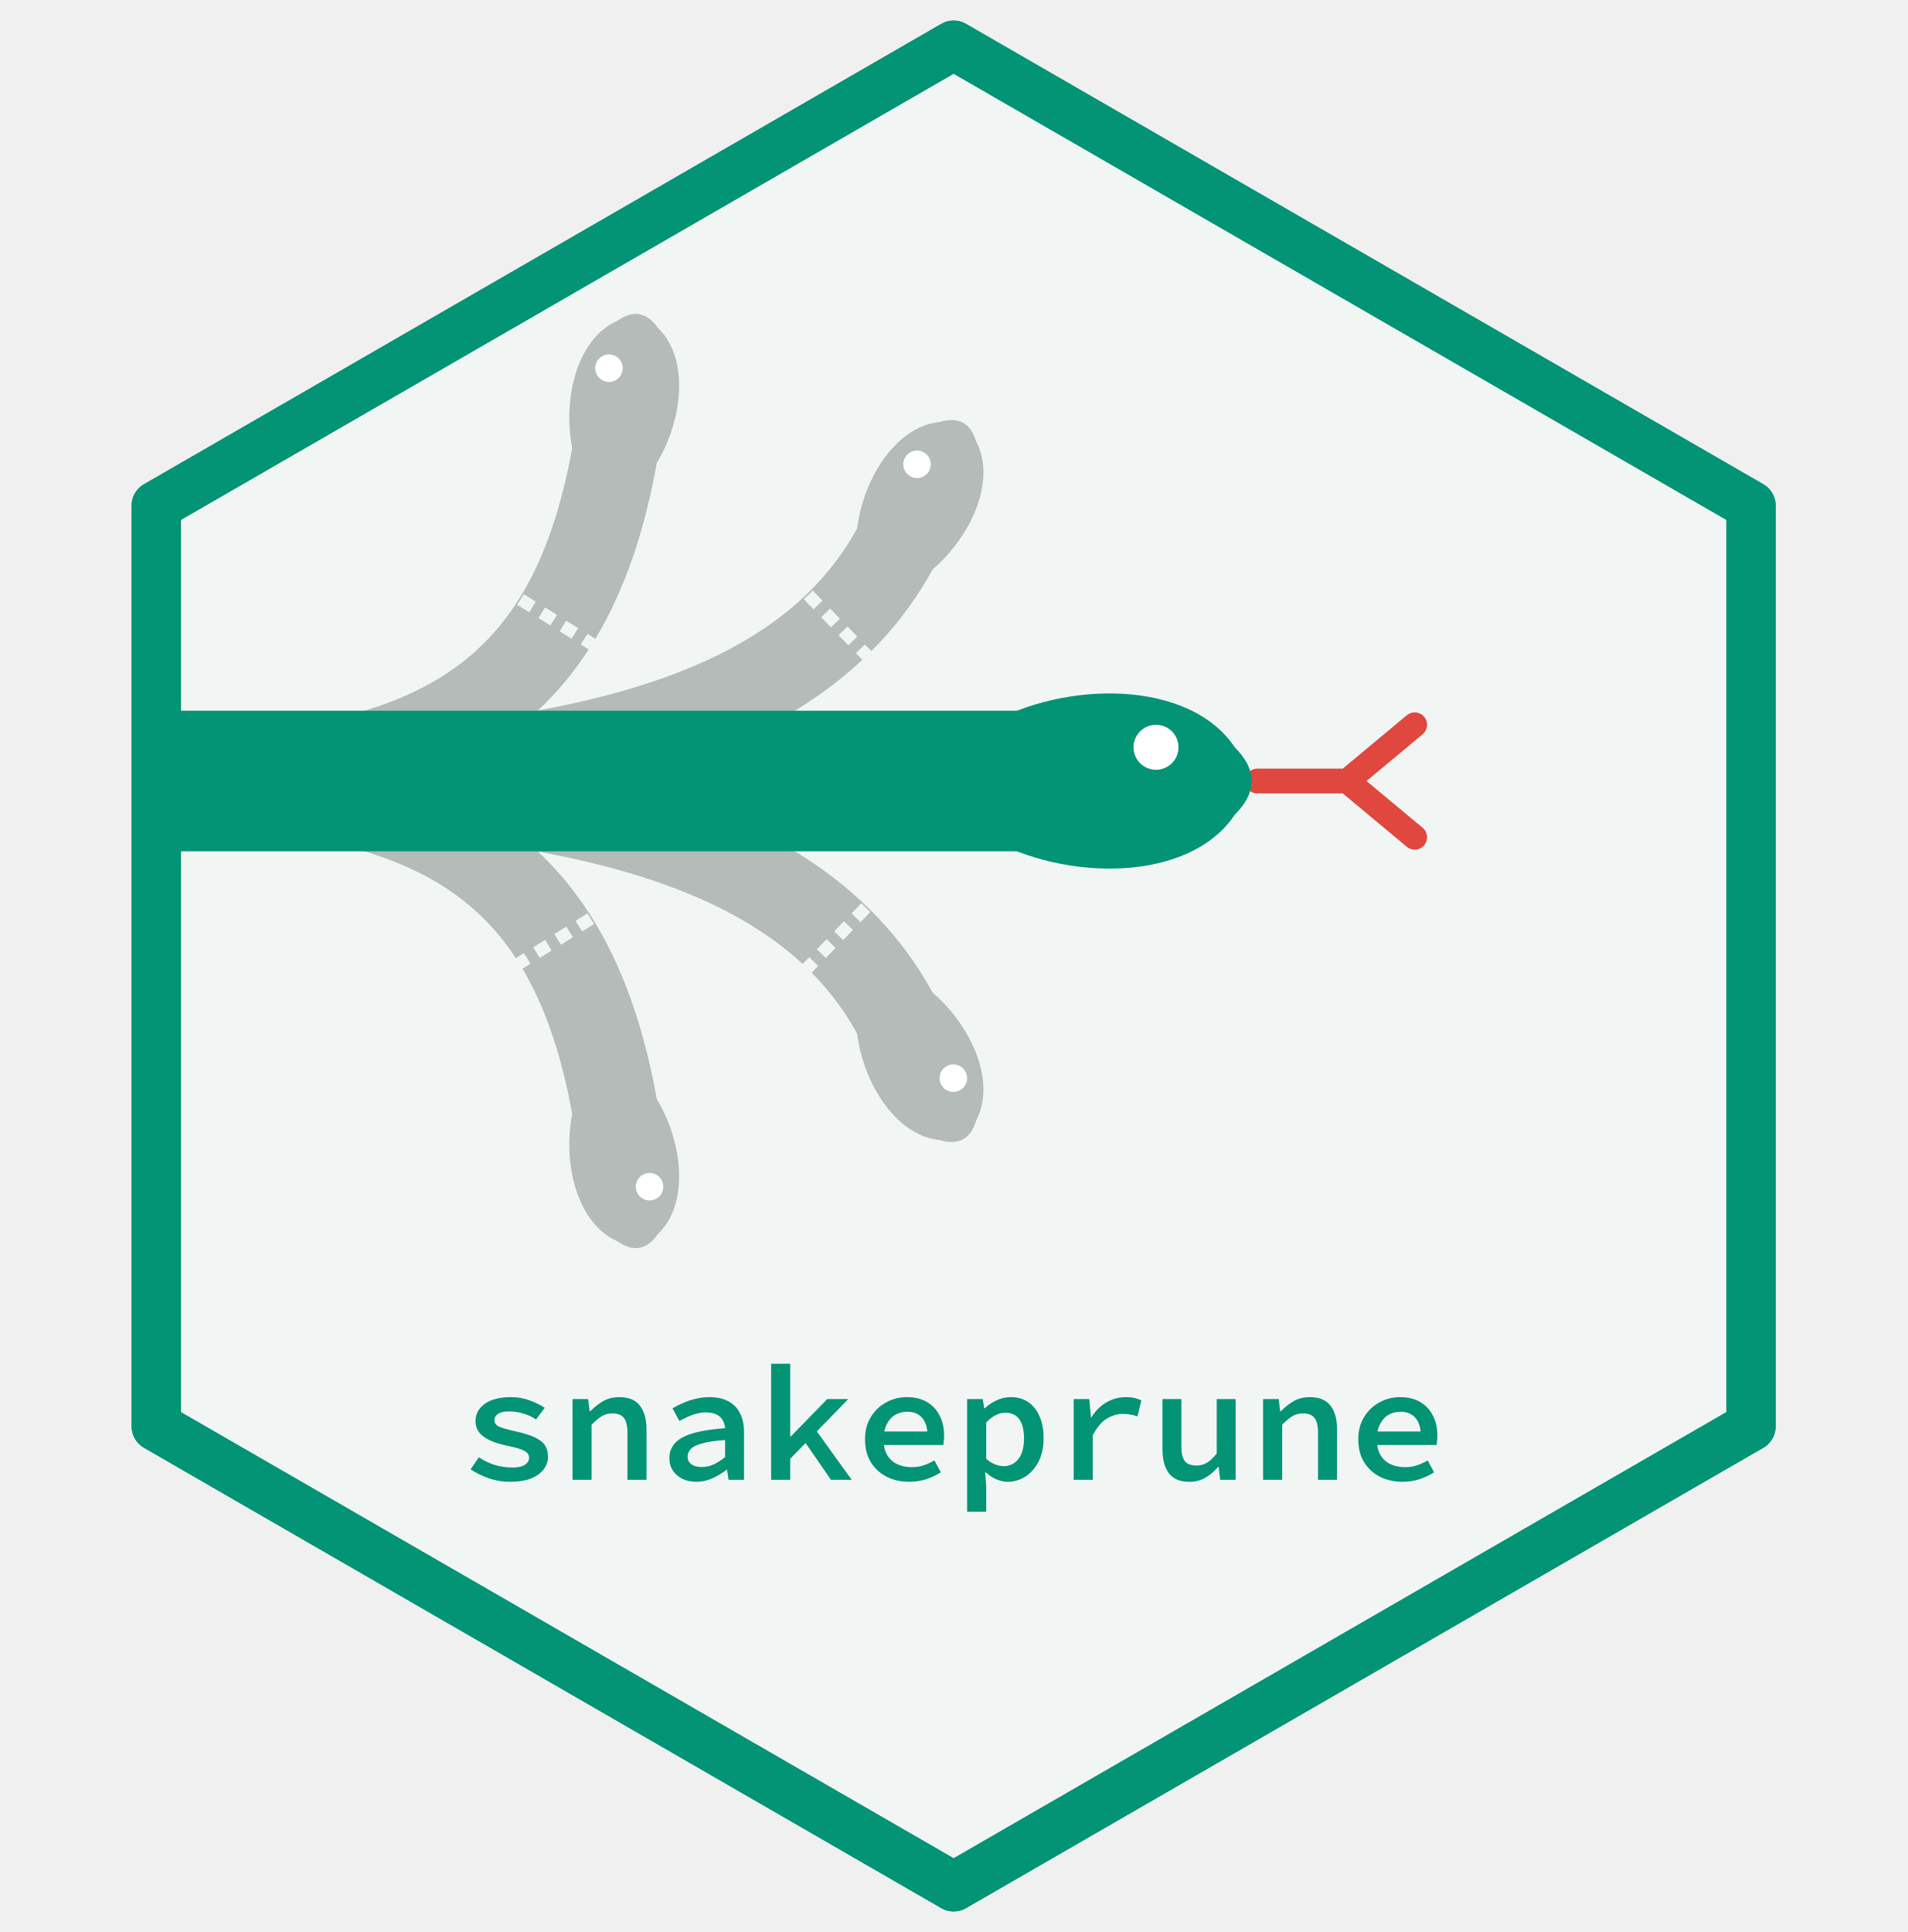
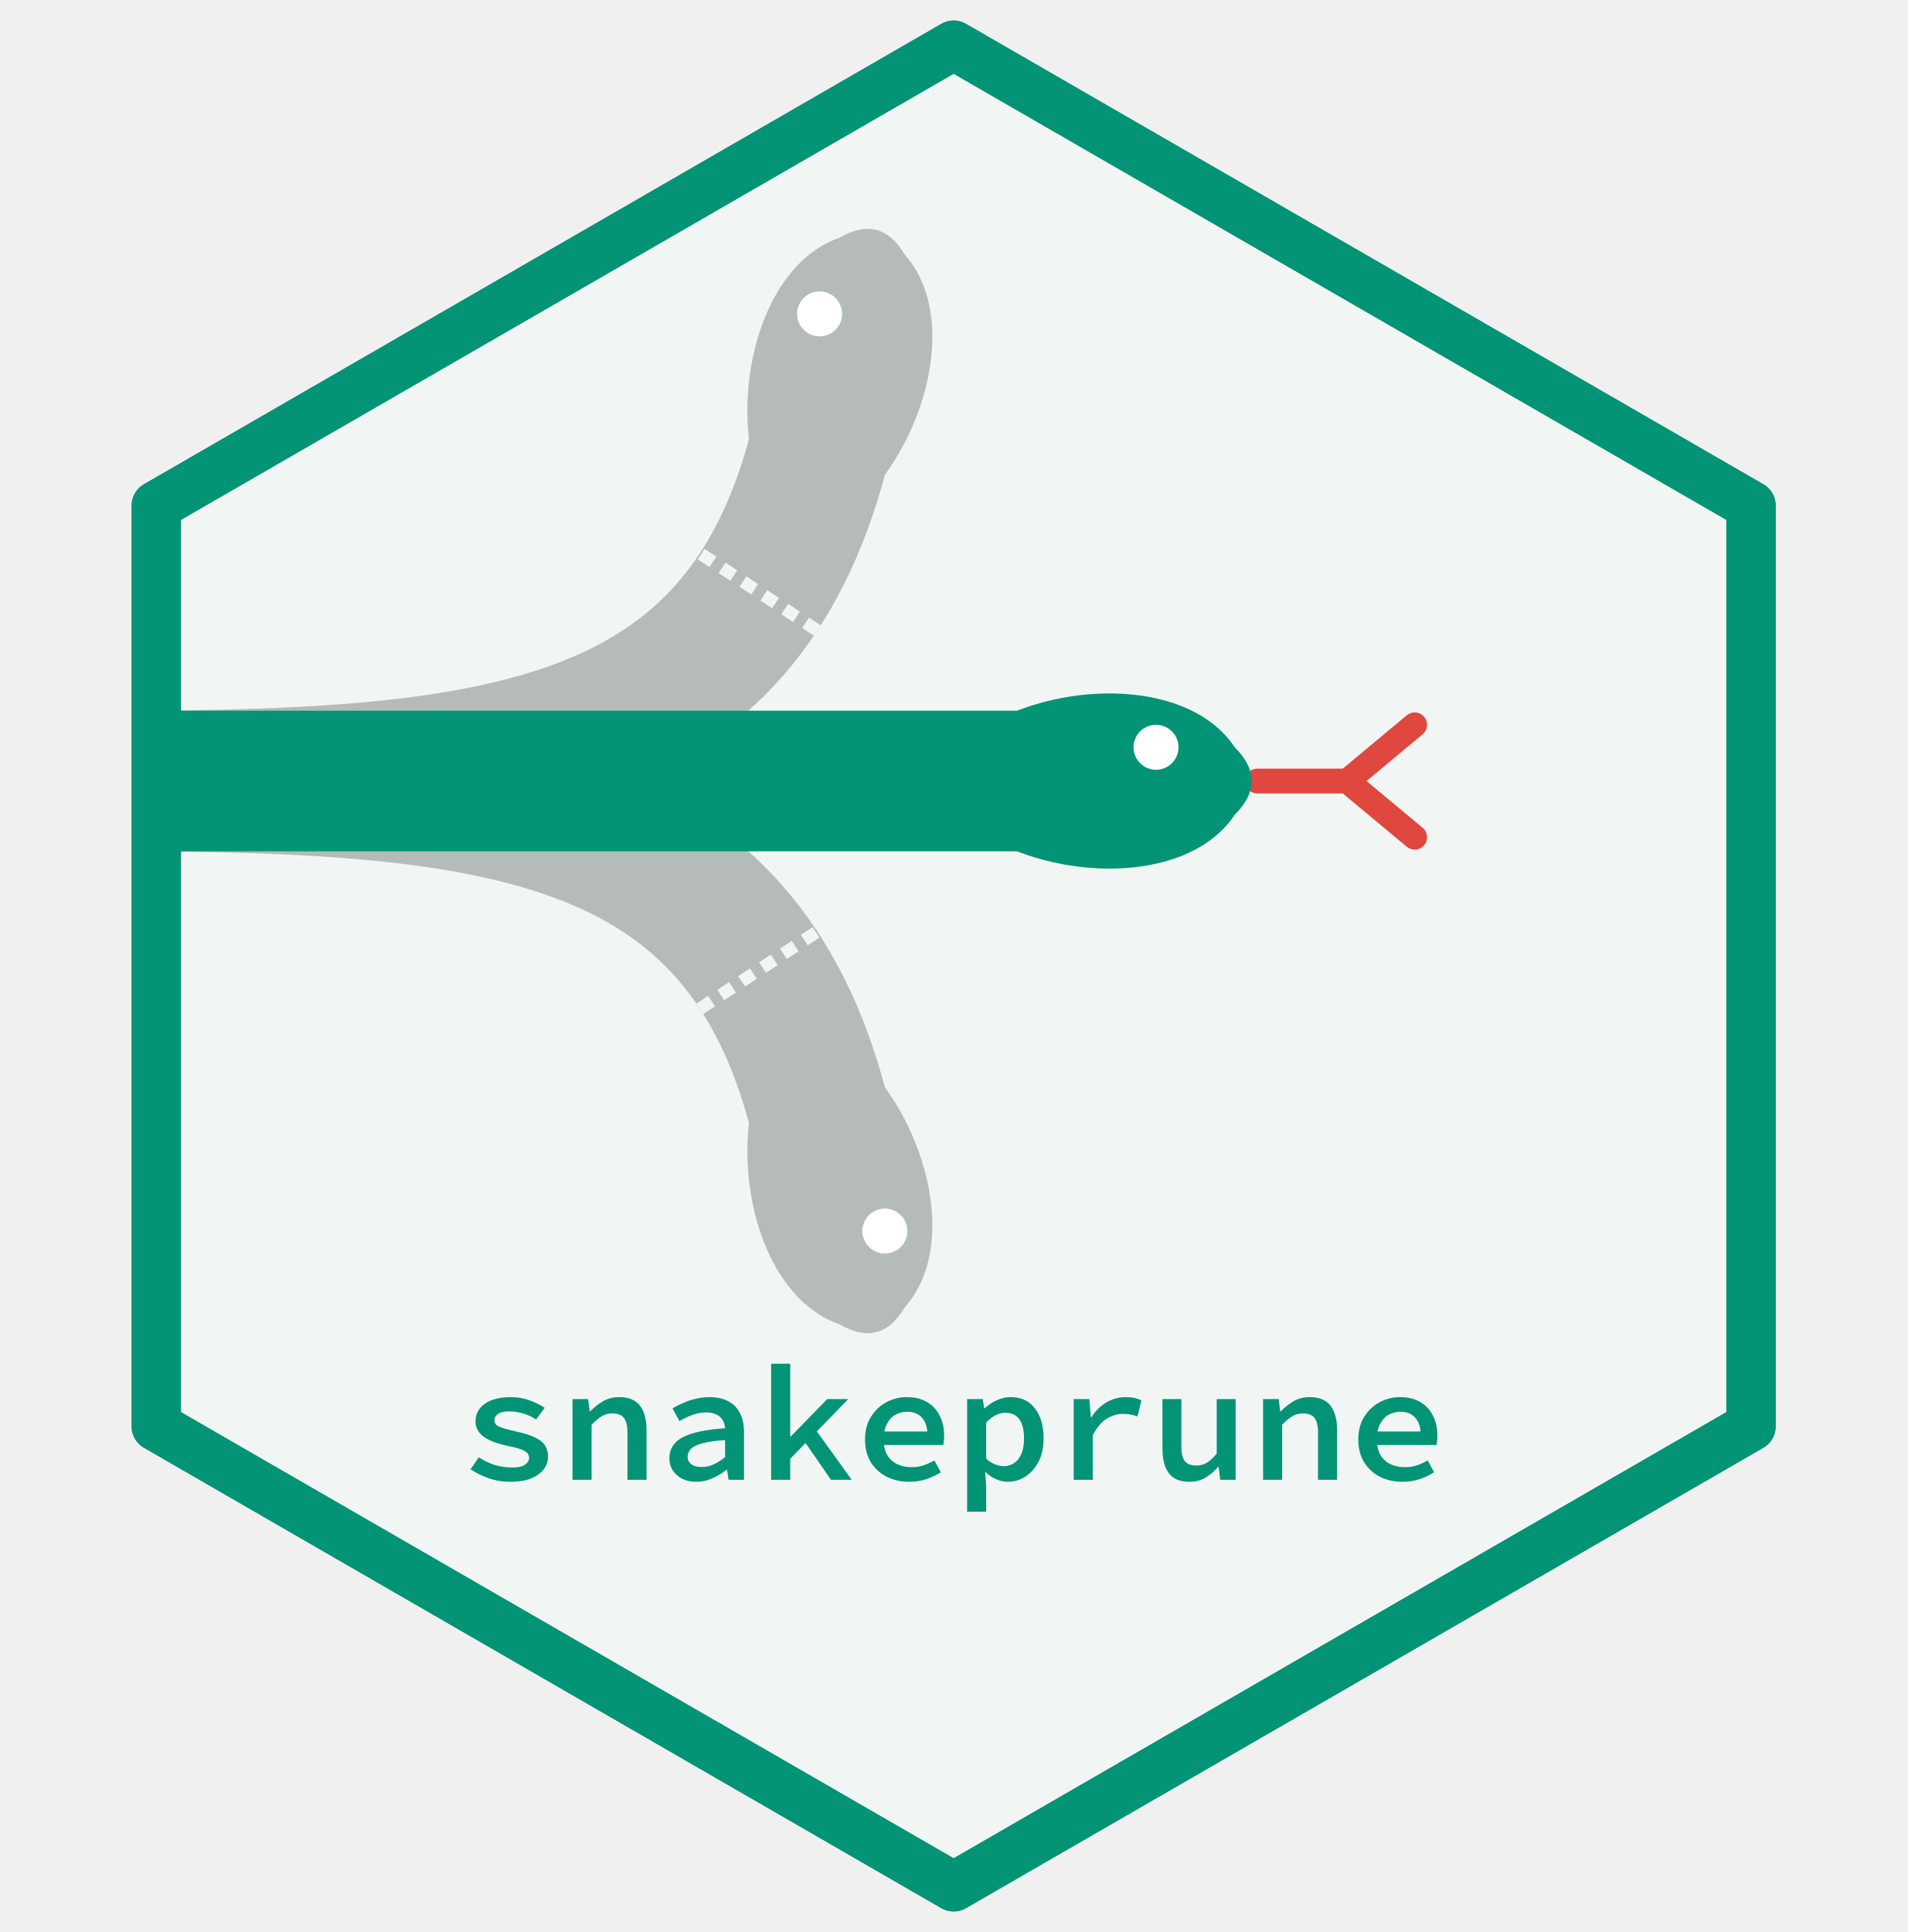
- <svg xmlns="http://www.w3.org/2000/svg" viewBox="-16 -2 232 235" width="464" height="470" version="1.1" id="svg19">
+ <svg xmlns="http://www.w3.org/2000/svg" viewBox="-16 -2 232 235" width="464" height="470" version="1.1" id="svg13">
  <defs id="defs1">
    <clipPath id="b">
      <path d="M 100.00,3.50 L 196.99,59.50 L 196.99,171.50 L 100.00,227.50 L 3.01,171.50 L 3.01,59.50 Z" id="path1" />
    </clipPath>
  </defs>
  <path d="M 100.00,3.50 L 196.99,59.50 L 196.99,171.50 L 100.00,227.50 L 3.01,171.50 L 3.01,59.50 Z" fill="#f1f6f4" stroke="#039475" stroke-width="6" stroke-linejoin="round" id="path2" />
-   <g clip-path="url(#b)" id="g19">
-     <g transform="translate(-2 93) scale(0.95) translate(0 -112)" id="g18">
-       <path d="M 0.00,112.00 C 38.00,112.00 58.00,104.00 64.00,70.00" stroke="#b4bbb8" stroke-width="11" stroke-linecap="round" fill="none" id="path3" />
-       <g transform="translate(64 70) rotate(-80.0) scale(0.88)" id="g4">
+   <g clip-path="url(#b)" id="g13">
+     <g transform="translate(-2 93) scale(0.95) translate(0 -112)" id="g12">
+       <path d="M 0.00,112.00 C 50.00,112.00 80.00,108.00 90.00,70.00" stroke="#b4bbb8" stroke-width="18" stroke-linecap="round" fill="none" id="path3" />
+       <g transform="translate(90 70) rotate(-75.3) scale(1.44)" id="g4">
        <path d="M -3,-5 C 4,-9 15,-9 19,-3 Q 22,0 19,3 C 15,9 4,9 -3,5 Z" fill="#b4bbb8" id="path4" />
        <circle cx="12" cy="-3" r="2" fill="#fff" id="circle4" />
      </g>
-       <path d="M 49.20,87.06 L 63.62,96.07" stroke="#f1f6f4" stroke-width="1.6" stroke-dasharray="1.8 1.4" fill="none" id="path5" />
-       <path d="M 0.00,112.00 C 38.00,112.00 58.00,120.00 64.00,154.00" stroke="#b4bbb8" stroke-width="11" stroke-linecap="round" fill="none" id="path6" />
-       <g transform="translate(64 154) rotate(80.0) scale(0.88)" id="g7">
+       <path d="M 72.37,81.19 L 92.42,94.38" stroke="#f1f6f4" stroke-width="1.6" stroke-dasharray="1.8 1.4" fill="none" id="path5" />
+       <path d="M 0.00,112.00 C 50.00,112.00 80.00,116.00 90.00,154.00" stroke="#b4bbb8" stroke-width="18" stroke-linecap="round" fill="none" id="path6" />
+       <g transform="translate(90 154) rotate(75.3) scale(1.44)" id="g7">
        <path d="M -3,-5 C 4,-9 15,-9 19,-3 Q 22,0 19,3 C 15,9 4,9 -3,5 Z" fill="#b4bbb8" id="path7" />
        <circle cx="12" cy="-3" r="2" fill="#fff" id="circle7" />
      </g>
-       <path d="M 63.62,127.93 L 49.20,136.94" stroke="#f1f6f4" stroke-width="1.6" stroke-dasharray="1.8 1.4" fill="none" id="path8" />
-       <path d="M 0.00,112.00 C 48.00,112.00 86.00,108.00 100.00,82.00" stroke="#b4bbb8" stroke-width="11" stroke-linecap="round" fill="none" id="path9" />
-       <g transform="translate(100 82) rotate(-61.7) scale(0.88)" id="g10">
-         <path d="M -3,-5 C 4,-9 15,-9 19,-3 Q 22,0 19,3 C 15,9 4,9 -3,5 Z" fill="#b4bbb8" id="path10" />
-         <circle cx="12" cy="-3" r="2" fill="#fff" id="circle10" />
-       </g>
-       <path d="M 86.53,85.87 L 98.35,98.09" stroke="#f1f6f4" stroke-width="1.6" stroke-dasharray="1.8 1.4" fill="none" id="path11" />
-       <path d="M 0.00,112.00 C 48.00,112.00 86.00,116.00 100.00,142.00" stroke="#b4bbb8" stroke-width="11" stroke-linecap="round" fill="none" id="path12" />
-       <g transform="translate(100 142) rotate(61.7) scale(0.88)" id="g13">
-         <path d="M -3,-5 C 4,-9 15,-9 19,-3 Q 22,0 19,3 C 15,9 4,9 -3,5 Z" fill="#b4bbb8" id="path13" />
-         <circle cx="12" cy="-3" r="2" fill="#fff" id="circle13" />
-       </g>
-       <path d="M 98.35,125.91 L 86.53,138.13" stroke="#f1f6f4" stroke-width="1.6" stroke-dasharray="1.8 1.4" fill="none" id="path14" />
-       <path d="M 0.00,112.00 H 116" stroke="#039475" stroke-width="18" stroke-linecap="round" fill="none" id="path15" />
-       <g transform="translate(116 112) rotate(0.0) scale(1.44)" id="g17">
-         <path d="M 21,0 H 29 M 29,0 L 35,-5 M 29,0 L 35,5" stroke="#e0473f" stroke-width="2.2" stroke-linecap="round" stroke-linejoin="round" fill="none" id="path16" />
-         <path d="M -3,-5 C 4,-9 15,-9 19,-3 Q 22,0 19,3 C 15,9 4,9 -3,5 Z" fill="#039475" id="path17" />
-         <circle cx="12" cy="-3" r="2" fill="#fff" id="circle17" />
+       <path d="M 92.42,129.62 L 72.37,142.81" stroke="#f1f6f4" stroke-width="1.6" stroke-dasharray="1.8 1.4" fill="none" id="path8" />
+       <path d="M 0.00,112.00 H 116" stroke="#039475" stroke-width="18" stroke-linecap="round" fill="none" id="path9" />
+       <g transform="translate(116 112) rotate(0.0) scale(1.44)" id="g11">
+         <path d="M 21,0 H 29 M 29,0 L 35,-5 M 29,0 L 35,5" stroke="#e0473f" stroke-width="2.2" stroke-linecap="round" stroke-linejoin="round" fill="none" id="path10" />
+         <path d="M -3,-5 C 4,-9 15,-9 19,-3 Q 22,0 19,3 C 15,9 4,9 -3,5 Z" fill="#039475" id="path11" />
+         <circle cx="12" cy="-3" r="2" fill="#fff" id="circle11" />
      </g>
    </g>
  </g>
-   <path d="m 46.06,178.24 q -1.38,0 -2.64,-0.44 -1.26,-0.46 -2.18,-1.08 l 1,-1.46 q 0.88,0.58 1.9,0.92 1.02,0.32 2.22,0.32 1.02,0 1.5,-0.34 0.5,-0.36 0.5,-0.84 0,-0.24 -0.12,-0.44 -0.1,-0.2 -0.38,-0.36 -0.28,-0.18 -0.82,-0.34 -0.54,-0.16 -1.4,-0.34 -1.96,-0.42 -2.88,-1.14 -0.92,-0.72 -0.92,-1.82 0,-1.3 1.12,-2.12 1.14,-0.82 3.2,-0.82 1.22,0 2.28,0.4 1.08,0.4 1.82,0.9 l -1.06,1.42 q -0.7,-0.48 -1.54,-0.72 -0.84,-0.26 -1.7,-0.26 -0.66,0 -1.06,0.14 -0.38,0.14 -0.58,0.4 -0.18,0.24 -0.18,0.54 0,0.52 0.6,0.78 0.6,0.26 1.96,0.56 1.58,0.34 2.44,0.78 0.86,0.42 1.18,0.98 0.34,0.54 0.34,1.34 0,0.84 -0.54,1.54 -0.52,0.68 -1.54,1.1 -1.02,0.4 -2.52,0.4 z M 53.64,178 v -9.82 h 1.9 l 0.18,1.48 h 0.08 q 0.7,-0.72 1.54,-1.22 0.86,-0.5 2,-0.5 1.7,0 2.5,1.04 0.8,1.04 0.8,2.94 V 178 h -2.32 v -5.78 q 0,-1.18 -0.42,-1.74 -0.42,-0.56 -1.42,-0.56 -0.72,0 -1.28,0.34 -0.56,0.34 -1.24,1.04 v 6.7 z m 15.06,0.24 q -0.96,0 -1.7,-0.36 -0.74,-0.38 -1.16,-1.02 -0.42,-0.64 -0.42,-1.5 0,-1.64 1.56,-2.5 1.58,-0.88 5.22,-1.14 -0.04,-0.54 -0.3,-0.98 -0.24,-0.44 -0.74,-0.68 -0.5,-0.26 -1.3,-0.26 -0.56,0 -1.1,0.14 -0.54,0.14 -1.08,0.38 -0.52,0.24 -1.04,0.52 l -0.84,-1.54 q 0.6,-0.36 1.32,-0.66 0.72,-0.32 1.52,-0.5 0.8,-0.2 1.64,-0.2 1.38,0 2.3,0.5 0.94,0.48 1.42,1.44 0.5,0.94 0.5,2.3 V 178 h -1.88 l -0.18,-1.22 h -0.06 q -0.78,0.6 -1.74,1.04 -0.94,0.42 -1.94,0.42 z m 0.7,-1.8 q 0.74,0 1.42,-0.32 0.7,-0.34 1.38,-0.88 v -2.08 q -1.76,0.12 -2.76,0.4 -1,0.26 -1.4,0.68 -0.4,0.42 -0.4,0.94 0,0.44 0.24,0.72 0.24,0.28 0.62,0.42 0.4,0.12 0.9,0.12 z m 8.4,1.56 v -14.12 h 2.32 v 8.84 h 0.08 l 4.42,-4.54 h 2.56 l -7.06,7.26 V 178 Z m 7.28,0 -3.34,-4.84 1.34,-1.44 4.52,6.28 z m 9.52,0.24 q -1.5,0 -2.72,-0.6 -1.22,-0.62 -1.94,-1.76 -0.72,-1.16 -0.72,-2.8 0,-1.6 0.72,-2.74 0.72,-1.16 1.88,-1.78 1.16,-0.62 2.48,-0.62 1.46,0 2.46,0.6 1.02,0.6 1.54,1.66 0.54,1.04 0.54,2.4 0,0.34 -0.04,0.66 -0.02,0.3 -0.06,0.5 h -7.86 v -1.64 h 6.38 l -0.44,0.52 q 0,-1.46 -0.66,-2.18 -0.64,-0.74 -1.8,-0.74 -0.82,0 -1.48,0.38 -0.64,0.38 -1.02,1.14 -0.38,0.74 -0.38,1.84 0,1.14 0.42,1.88 0.44,0.74 1.2,1.12 0.78,0.38 1.8,0.38 0.78,0 1.44,-0.22 0.66,-0.22 1.32,-0.6 l 0.78,1.44 q -0.78,0.5 -1.76,0.84 -0.98,0.32 -2.08,0.32 z m 7.04,3.64 v -13.7 h 1.9 l 0.18,1.12 h 0.06 q 0.64,-0.6 1.46,-0.98 0.84,-0.38 1.68,-0.38 1.3,0 2.18,0.62 0.88,0.62 1.36,1.74 0.48,1.12 0.48,2.64 0,1.68 -0.62,2.86 -0.62,1.18 -1.62,1.82 -0.98,0.62 -2.12,0.62 -0.66,0 -1.38,-0.3 -0.7,-0.3 -1.3,-0.86 h -0.06 l 0.12,1.72 v 3.08 z m 4.46,-5.54 q 0.7,0 1.26,-0.38 0.56,-0.38 0.88,-1.12 0.32,-0.76 0.32,-1.88 0,-0.98 -0.24,-1.68 -0.24,-0.7 -0.74,-1.06 -0.48,-0.38 -1.3,-0.38 -0.56,0 -1.14,0.28 -0.58,0.28 -1.18,0.9 v 4.42 q 0.54,0.48 1.12,0.7 0.58,0.2 1.02,0.2 z m 8.5,1.66 v -9.82 h 1.9 l 0.2,2.22 h 0.06 q 0.74,-1.2 1.82,-1.82 1.1,-0.64 2.36,-0.64 0.6,0 1.04,0.1 0.44,0.1 0.86,0.3 l -0.48,1.94 q -0.48,-0.16 -0.86,-0.22 -0.36,-0.08 -0.92,-0.08 -1,0 -1.96,0.58 -0.94,0.58 -1.7,2.02 V 178 Z m 14.08,0.24 q -1.72,0 -2.5,-1.04 -0.78,-1.04 -0.78,-2.94 v -6.08 h 2.3 v 5.78 q 0,1.18 0.4,1.74 0.42,0.56 1.44,0.56 0.68,0 1.24,-0.32 0.58,-0.34 1.22,-1.14 v -6.62 h 2.3 V 178 h -1.88 l -0.18,-1.56 h -0.08 q -0.7,0.8 -1.54,1.3 -0.84,0.5 -1.94,0.5 z m 8.96,-0.24 v -9.82 h 1.9 l 0.18,1.48 h 0.08 q 0.7,-0.72 1.54,-1.22 0.86,-0.5 2,-0.5 1.7,0 2.5,1.04 0.8,1.04 0.8,2.94 V 178 h -2.32 v -5.78 q 0,-1.18 -0.42,-1.74 -0.42,-0.56 -1.42,-0.56 -0.72,0 -1.28,0.34 -0.56,0.34 -1.24,1.04 v 6.7 z m 16.96,0.24 q -1.5,0 -2.72,-0.6 -1.22,-0.62 -1.94,-1.76 -0.72,-1.16 -0.72,-2.8 0,-1.6 0.72,-2.74 0.72,-1.16 1.88,-1.78 1.16,-0.62 2.48,-0.62 1.46,0 2.46,0.6 1.02,0.6 1.54,1.66 0.54,1.04 0.54,2.4 0,0.34 -0.04,0.66 -0.02,0.3 -0.06,0.5 h -7.86 v -1.64 h 6.38 l -0.44,0.52 q 0,-1.46 -0.66,-2.18 -0.64,-0.74 -1.8,-0.74 -0.82,0 -1.48,0.38 -0.64,0.38 -1.02,1.14 -0.38,0.74 -0.38,1.84 0,1.14 0.42,1.88 0.44,0.74 1.2,1.12 0.78,0.38 1.8,0.38 0.78,0 1.44,-0.22 0.66,-0.22 1.32,-0.6 l 0.78,1.44 q -0.78,0.5 -1.76,0.84 -0.98,0.32 -2.08,0.32 z" id="text19" style="font-weight:600;font-size:20px;font-family:'Source Code Pro';text-anchor:middle;fill:#039475" aria-label="snakeprune" />
-   <path d="M 100.00,3.50 L 196.99,59.50 L 196.99,171.50 L 100.00,227.50 L 3.01,171.50 L 3.01,59.50 Z" fill="none" stroke="#039475" stroke-width="6" stroke-linejoin="round" id="path19" />
+   <path d="m 46.06,178.24 q -1.38,0 -2.64,-0.44 -1.26,-0.46 -2.18,-1.08 l 1,-1.46 q 0.88,0.58 1.9,0.92 1.02,0.32 2.22,0.32 1.02,0 1.5,-0.34 0.5,-0.36 0.5,-0.84 0,-0.24 -0.12,-0.44 -0.1,-0.2 -0.38,-0.36 -0.28,-0.18 -0.82,-0.34 -0.54,-0.16 -1.4,-0.34 -1.96,-0.42 -2.88,-1.14 -0.92,-0.72 -0.92,-1.82 0,-1.3 1.12,-2.12 1.14,-0.82 3.2,-0.82 1.22,0 2.28,0.4 1.08,0.4 1.82,0.9 l -1.06,1.42 q -0.7,-0.48 -1.54,-0.72 -0.84,-0.26 -1.7,-0.26 -0.66,0 -1.06,0.14 -0.38,0.14 -0.58,0.4 -0.18,0.24 -0.18,0.54 0,0.52 0.6,0.78 0.6,0.26 1.96,0.56 1.58,0.34 2.44,0.78 0.86,0.42 1.18,0.98 0.34,0.54 0.34,1.34 0,0.84 -0.54,1.54 -0.52,0.68 -1.54,1.1 -1.02,0.4 -2.52,0.4 z M 53.64,178 v -9.82 h 1.9 l 0.18,1.48 h 0.08 q 0.7,-0.72 1.54,-1.22 0.86,-0.5 2,-0.5 1.7,0 2.5,1.04 0.8,1.04 0.8,2.94 V 178 h -2.32 v -5.78 q 0,-1.18 -0.42,-1.74 -0.42,-0.56 -1.42,-0.56 -0.72,0 -1.28,0.34 -0.56,0.34 -1.24,1.04 v 6.7 z m 15.06,0.24 q -0.96,0 -1.7,-0.36 -0.74,-0.38 -1.16,-1.02 -0.42,-0.64 -0.42,-1.5 0,-1.64 1.56,-2.5 1.58,-0.88 5.22,-1.14 -0.04,-0.54 -0.3,-0.98 -0.24,-0.44 -0.74,-0.68 -0.5,-0.26 -1.3,-0.26 -0.56,0 -1.1,0.14 -0.54,0.14 -1.08,0.38 -0.52,0.24 -1.04,0.52 l -0.84,-1.54 q 0.6,-0.36 1.32,-0.66 0.72,-0.32 1.52,-0.5 0.8,-0.2 1.64,-0.2 1.38,0 2.3,0.5 0.94,0.48 1.42,1.44 0.5,0.94 0.5,2.3 V 178 h -1.88 l -0.18,-1.22 h -0.06 q -0.78,0.6 -1.74,1.04 -0.94,0.42 -1.94,0.42 z m 0.7,-1.8 q 0.74,0 1.42,-0.32 0.7,-0.34 1.38,-0.88 v -2.08 q -1.76,0.12 -2.76,0.4 -1,0.26 -1.4,0.68 -0.4,0.42 -0.4,0.94 0,0.44 0.24,0.72 0.24,0.28 0.62,0.42 0.4,0.12 0.9,0.12 z m 8.4,1.56 v -14.12 h 2.32 v 8.84 h 0.08 l 4.42,-4.54 h 2.56 l -7.06,7.26 V 178 Z m 7.28,0 -3.34,-4.84 1.34,-1.44 4.52,6.28 z m 9.52,0.24 q -1.5,0 -2.72,-0.6 -1.22,-0.62 -1.94,-1.76 -0.72,-1.16 -0.72,-2.8 0,-1.6 0.72,-2.74 0.72,-1.16 1.88,-1.78 1.16,-0.62 2.48,-0.62 1.46,0 2.46,0.6 1.02,0.6 1.54,1.66 0.54,1.04 0.54,2.4 0,0.34 -0.04,0.66 -0.02,0.3 -0.06,0.5 h -7.86 v -1.64 h 6.38 l -0.44,0.52 q 0,-1.46 -0.66,-2.18 -0.64,-0.74 -1.8,-0.74 -0.82,0 -1.48,0.38 -0.64,0.38 -1.02,1.14 -0.38,0.74 -0.38,1.84 0,1.14 0.42,1.88 0.44,0.74 1.2,1.12 0.78,0.38 1.8,0.38 0.78,0 1.44,-0.22 0.66,-0.22 1.32,-0.6 l 0.78,1.44 q -0.78,0.5 -1.76,0.84 -0.98,0.32 -2.08,0.32 z m 7.04,3.64 v -13.7 h 1.9 l 0.18,1.12 h 0.06 q 0.64,-0.6 1.46,-0.98 0.84,-0.38 1.68,-0.38 1.3,0 2.18,0.62 0.88,0.62 1.36,1.74 0.48,1.12 0.48,2.64 0,1.68 -0.62,2.86 -0.62,1.18 -1.62,1.82 -0.98,0.62 -2.12,0.62 -0.66,0 -1.38,-0.3 -0.7,-0.3 -1.3,-0.86 h -0.06 l 0.12,1.72 v 3.08 z m 4.46,-5.54 q 0.7,0 1.26,-0.38 0.56,-0.38 0.88,-1.12 0.32,-0.76 0.32,-1.88 0,-0.98 -0.24,-1.68 -0.24,-0.7 -0.74,-1.06 -0.48,-0.38 -1.3,-0.38 -0.56,0 -1.14,0.28 -0.58,0.28 -1.18,0.9 v 4.42 q 0.54,0.48 1.12,0.7 0.58,0.2 1.02,0.2 z m 8.5,1.66 v -9.82 h 1.9 l 0.2,2.22 h 0.06 q 0.74,-1.2 1.82,-1.82 1.1,-0.64 2.36,-0.64 0.6,0 1.04,0.1 0.44,0.1 0.86,0.3 l -0.48,1.94 q -0.48,-0.16 -0.86,-0.22 -0.36,-0.08 -0.92,-0.08 -1,0 -1.96,0.58 -0.94,0.58 -1.7,2.02 V 178 Z m 14.08,0.24 q -1.72,0 -2.5,-1.04 -0.78,-1.04 -0.78,-2.94 v -6.08 h 2.3 v 5.78 q 0,1.18 0.4,1.74 0.42,0.56 1.44,0.56 0.68,0 1.24,-0.32 0.58,-0.34 1.22,-1.14 v -6.62 h 2.3 V 178 h -1.88 l -0.18,-1.56 h -0.08 q -0.7,0.8 -1.54,1.3 -0.84,0.5 -1.94,0.5 z m 8.96,-0.24 v -9.82 h 1.9 l 0.18,1.48 h 0.08 q 0.7,-0.72 1.54,-1.22 0.86,-0.5 2,-0.5 1.7,0 2.5,1.04 0.8,1.04 0.8,2.94 V 178 h -2.32 v -5.78 q 0,-1.18 -0.42,-1.74 -0.42,-0.56 -1.42,-0.56 -0.72,0 -1.28,0.34 -0.56,0.34 -1.24,1.04 v 6.7 z m 16.96,0.24 q -1.5,0 -2.72,-0.6 -1.22,-0.62 -1.94,-1.76 -0.72,-1.16 -0.72,-2.8 0,-1.6 0.72,-2.74 0.72,-1.16 1.88,-1.78 1.16,-0.62 2.48,-0.62 1.46,0 2.46,0.6 1.02,0.6 1.54,1.66 0.54,1.04 0.54,2.4 0,0.34 -0.04,0.66 -0.02,0.3 -0.06,0.5 h -7.86 v -1.64 h 6.38 l -0.44,0.52 q 0,-1.46 -0.66,-2.18 -0.64,-0.74 -1.8,-0.74 -0.82,0 -1.48,0.38 -0.64,0.38 -1.02,1.14 -0.38,0.74 -0.38,1.84 0,1.14 0.42,1.88 0.44,0.74 1.2,1.12 0.78,0.38 1.8,0.38 0.78,0 1.44,-0.22 0.66,-0.22 1.32,-0.6 l 0.78,1.44 q -0.78,0.5 -1.76,0.84 -0.98,0.32 -2.08,0.32 z" id="text13" style="font-weight:600;font-size:20px;font-family:'Source Code Pro';text-anchor:middle;fill:#039475" aria-label="snakeprune" />
+   <path d="M 100.00,3.50 L 196.99,59.50 L 196.99,171.50 L 100.00,227.50 L 3.01,171.50 L 3.01,59.50 Z" fill="none" stroke="#039475" stroke-width="6" stroke-linejoin="round" id="path13" />
</svg>
